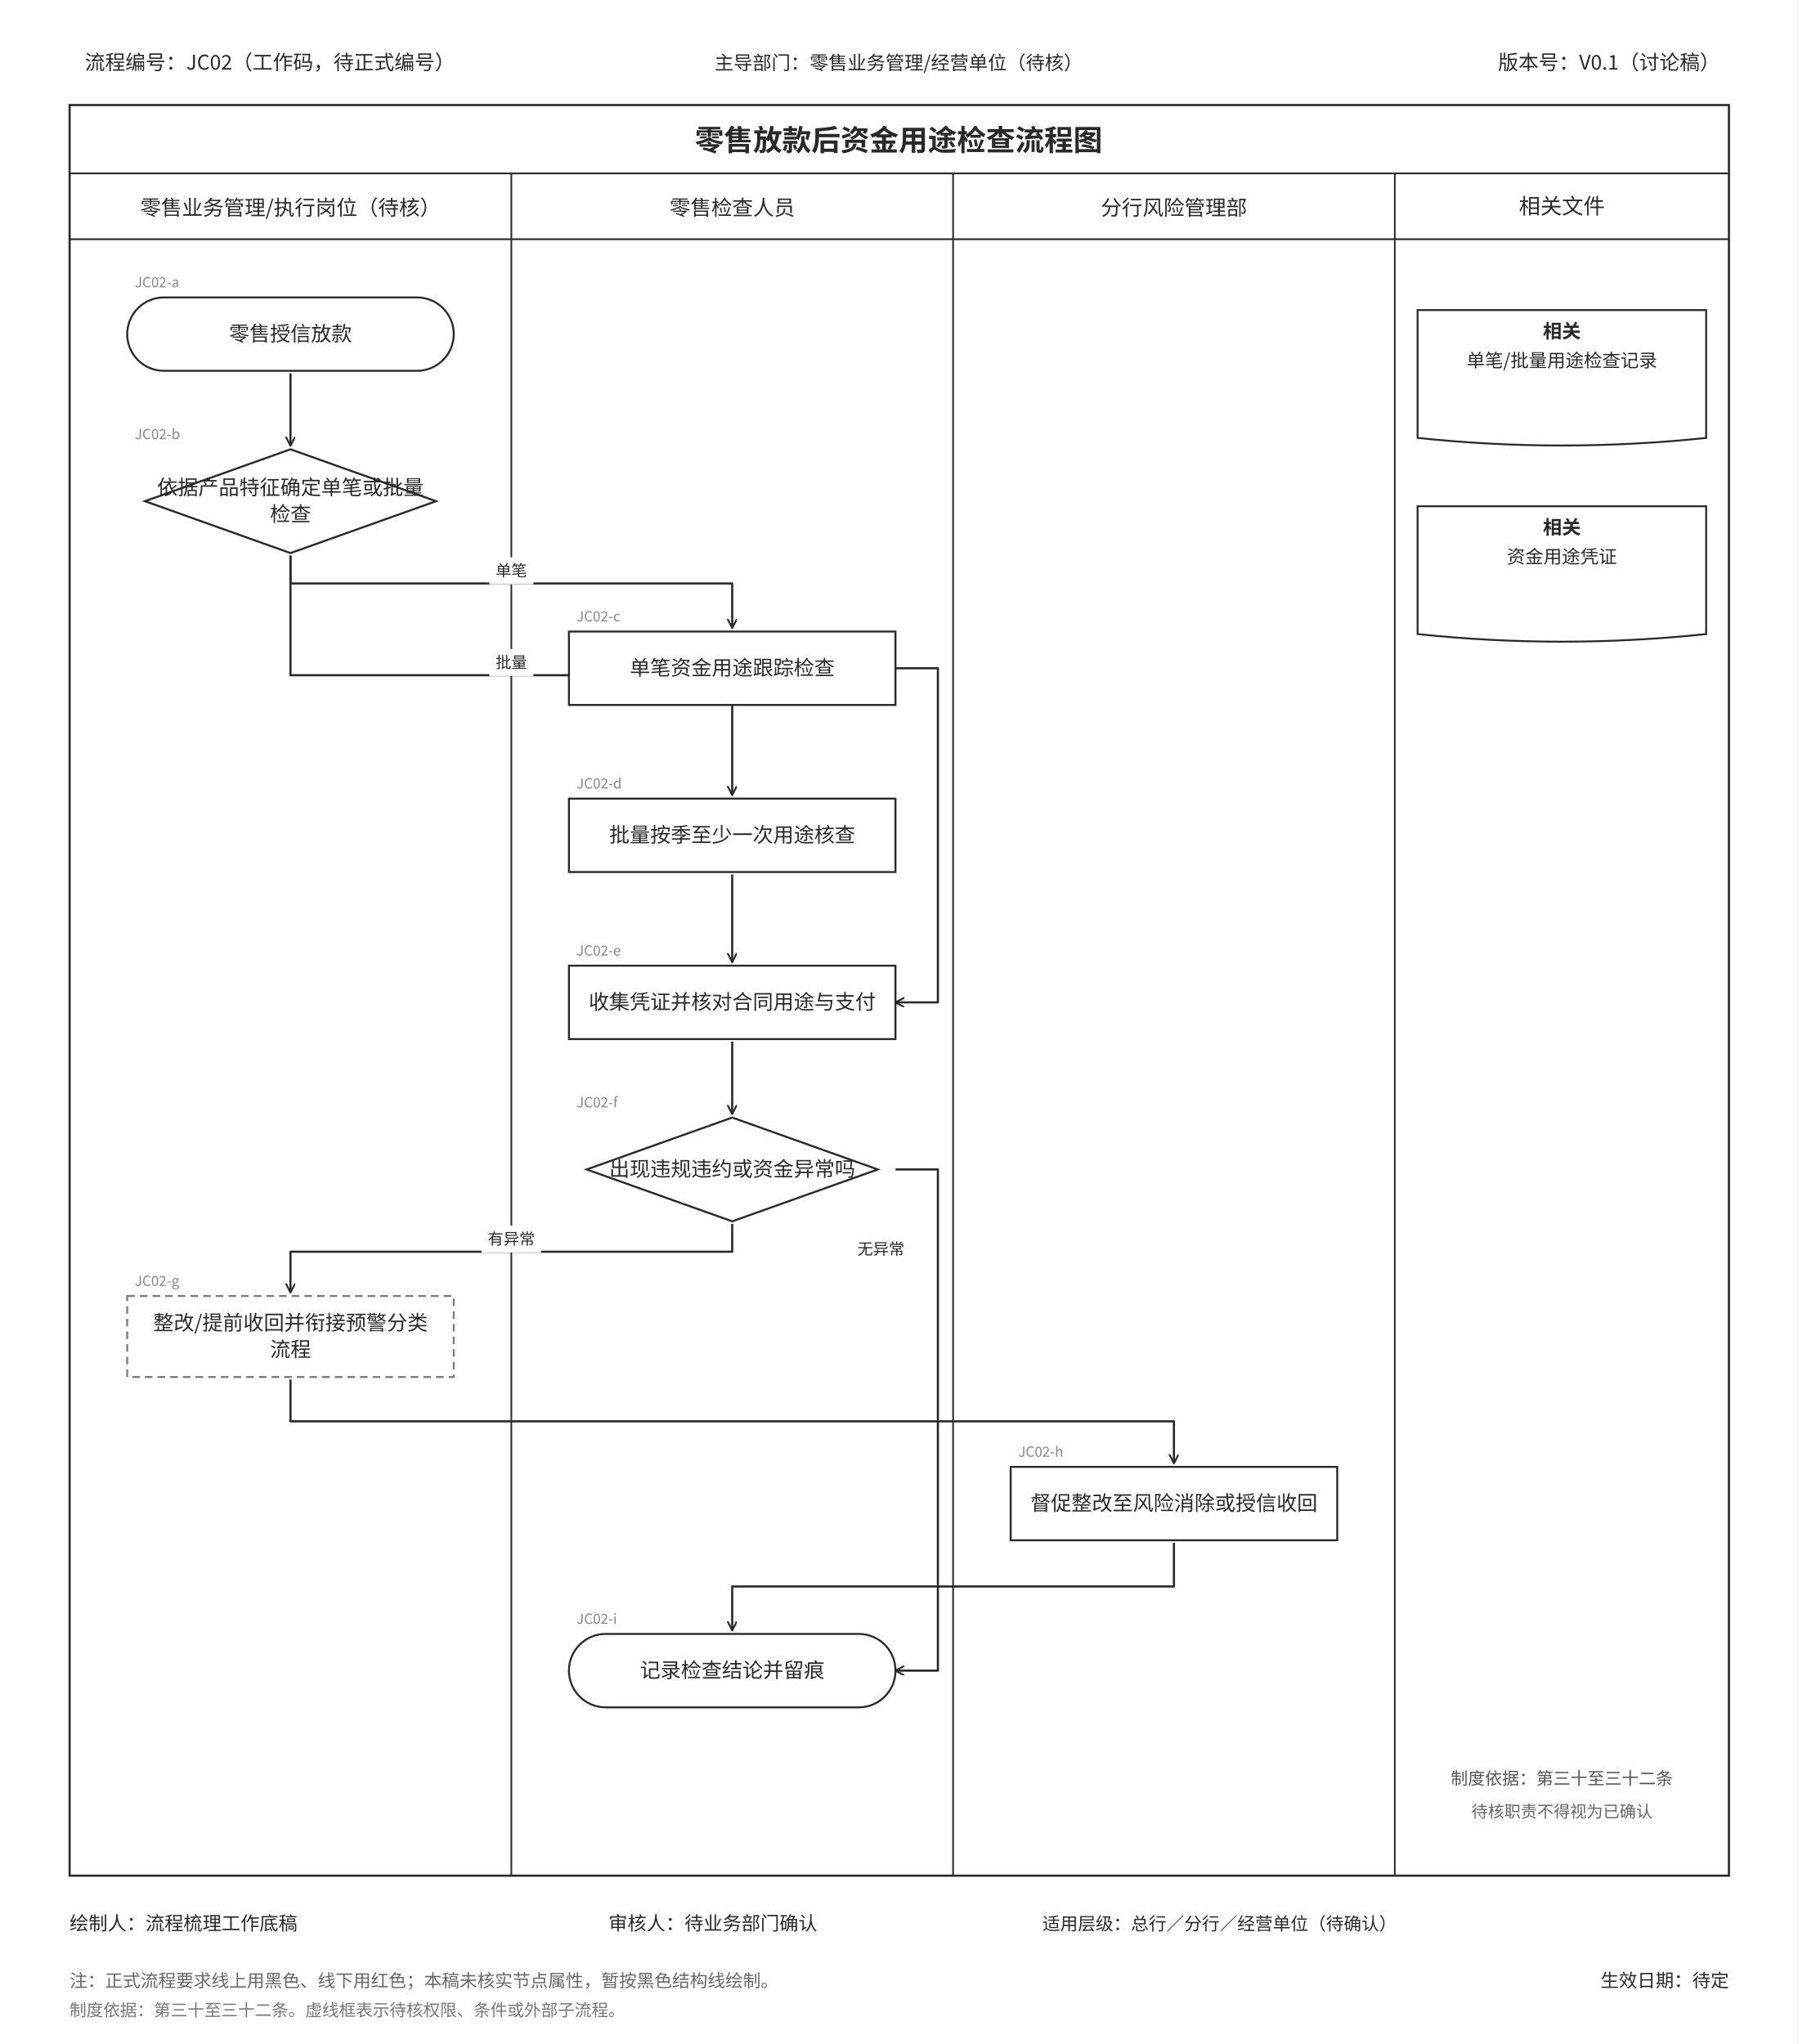
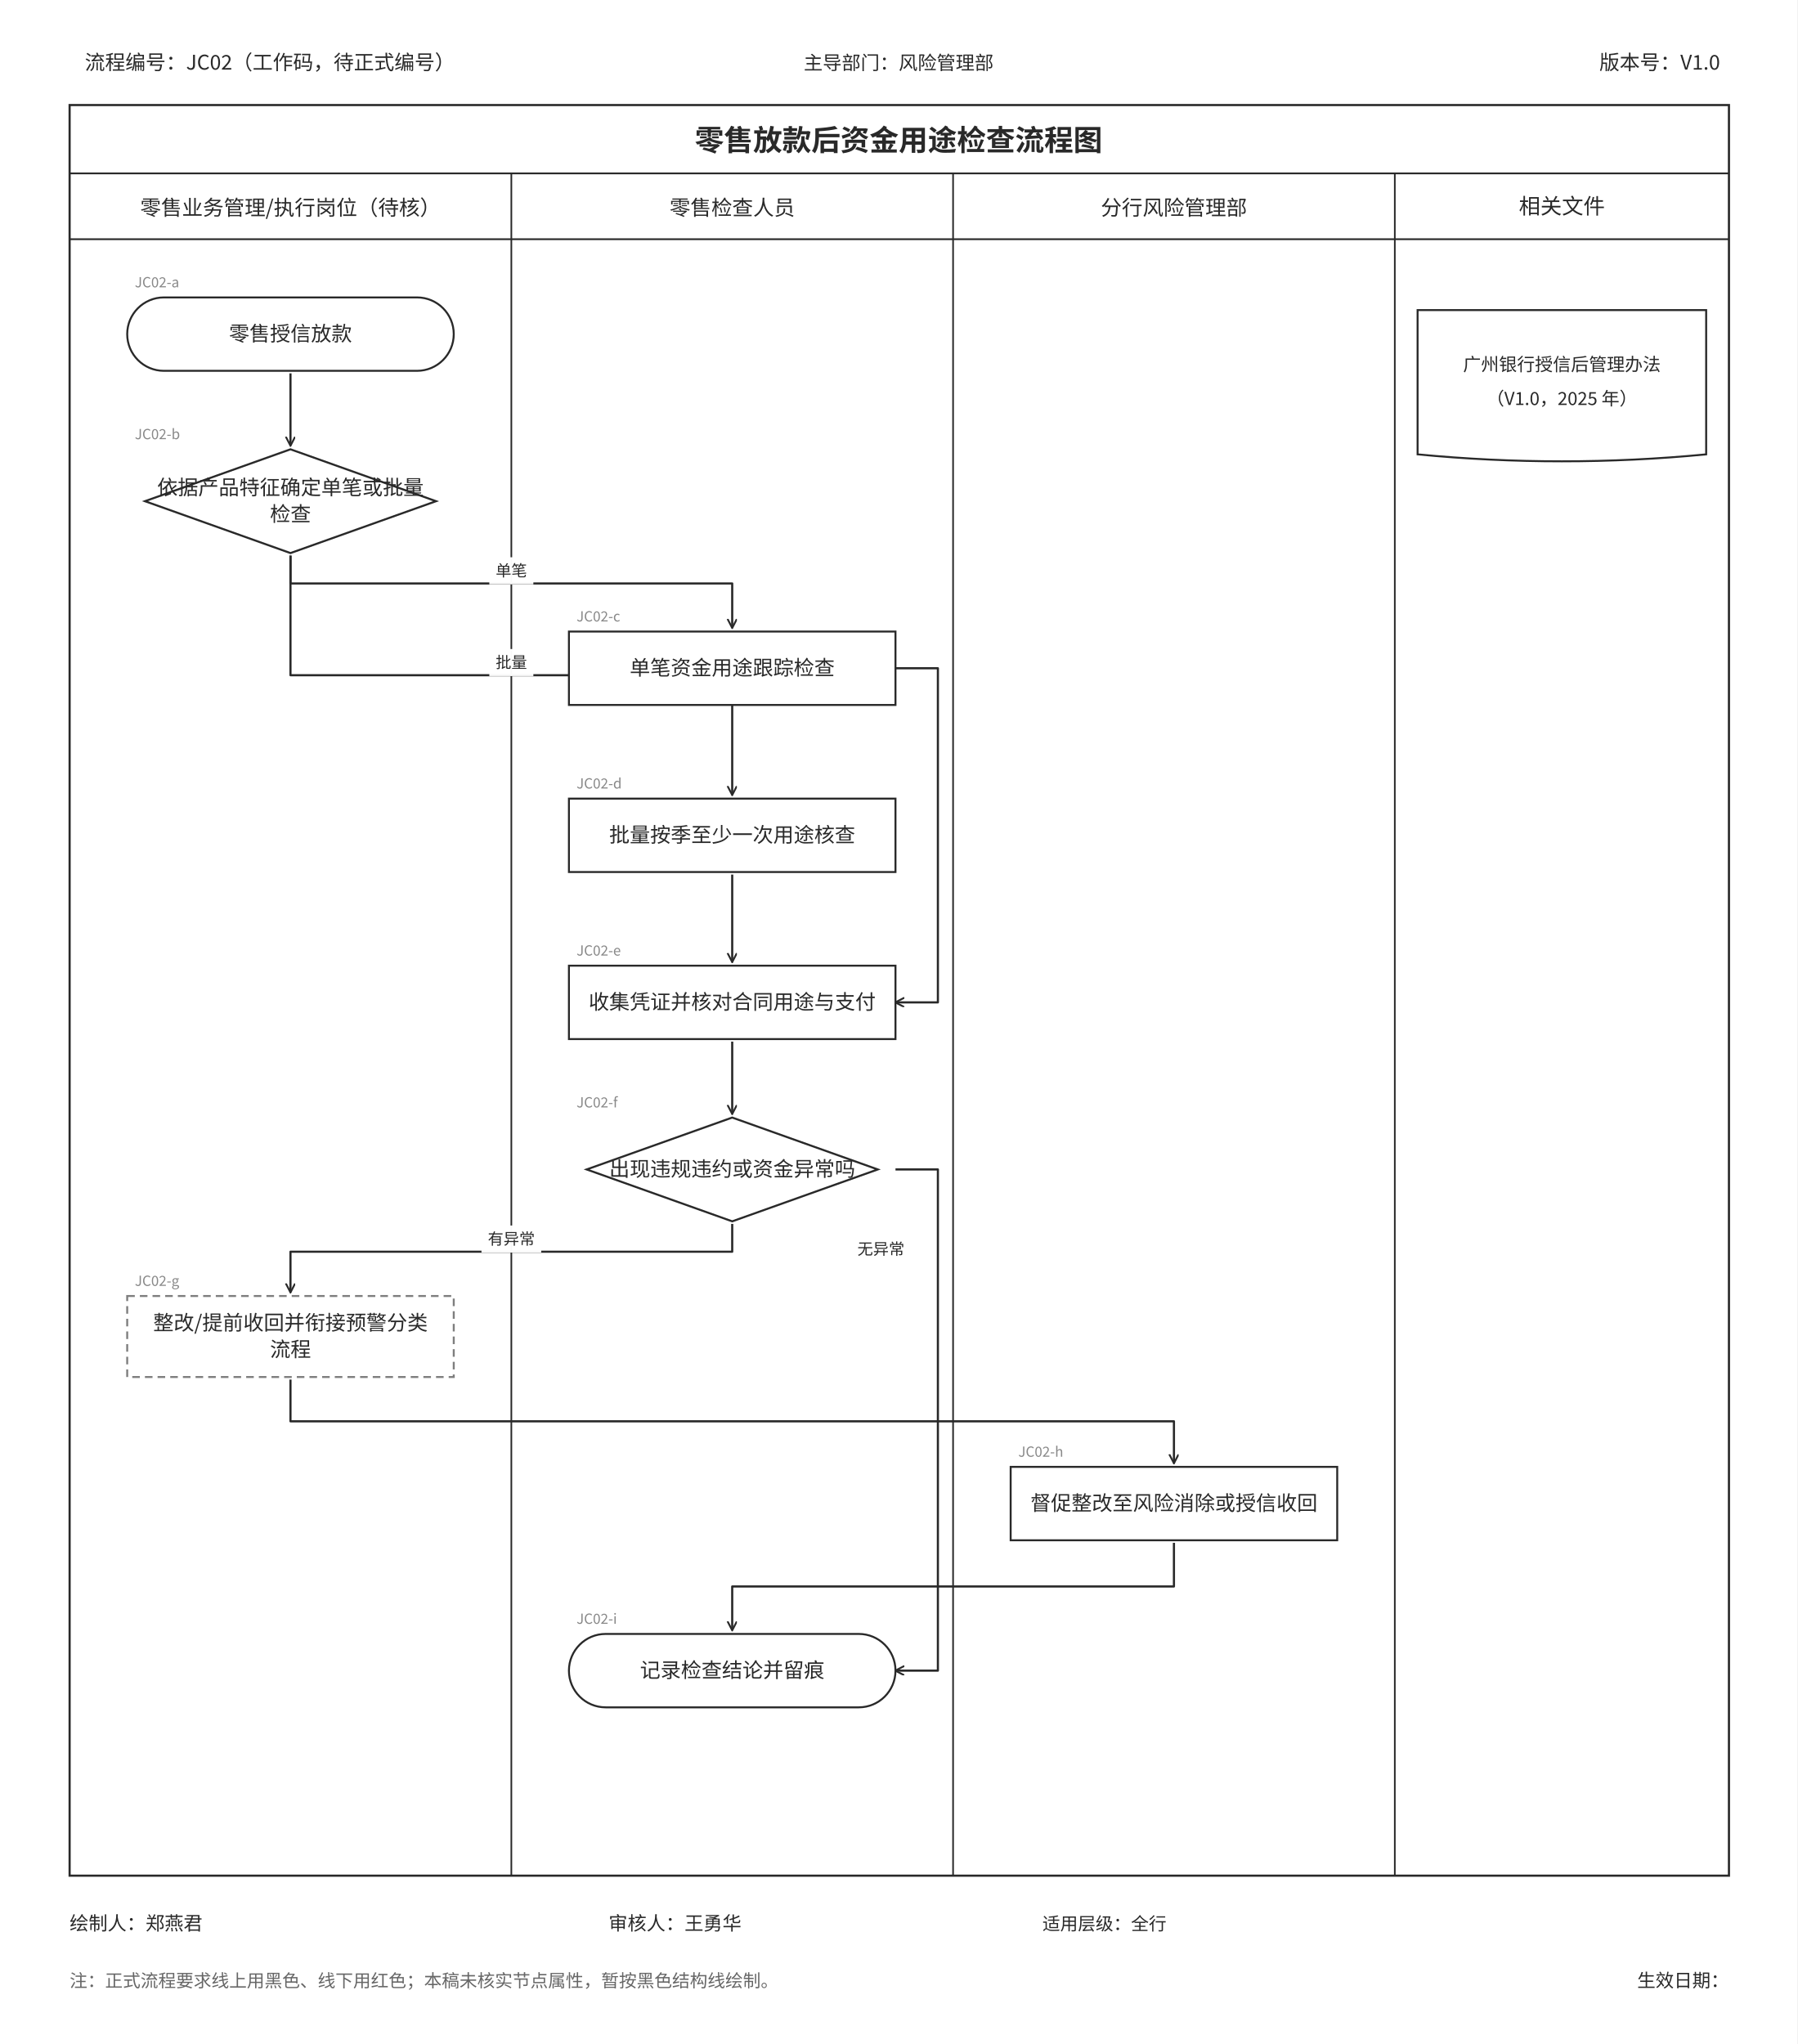
<svg xmlns="http://www.w3.org/2000/svg" width="1420" height="1615" viewBox="0 0 1420 1615">
  <defs>
    <marker id="arr" markerWidth="8" markerHeight="8" refX="7" refY="3.7" orient="auto" markerUnits="userSpaceOnUse">
      <path d="M0 0 L7.2 3.7 L0 7.4" stroke="#292929" stroke-width="1.45" fill="none" />
    </marker>
  </defs>
  <rect width="1420" height="1615" fill="white" />
  <text x="67.0" y="55.0" font-family="Noto Sans CJK SC,Microsoft YaHei,sans-serif" font-size="16" font-weight="400" fill="#292929" text-anchor="start">流程编号：JC02（工作码，待正式编号）</text>
-   <text x="710.0" y="55.0" font-family="Noto Sans CJK SC,Microsoft YaHei,sans-serif" font-size="15" font-weight="400" fill="#292929" text-anchor="middle">主导部门：零售业务管理/经营单位（待核）</text>
-   <text x="1359.0" y="55.0" font-family="Noto Sans CJK SC,Microsoft YaHei,sans-serif" font-size="16" font-weight="400" fill="#292929" text-anchor="end">版本号：V0.1（讨论稿）</text>
+   <text x="710.0" y="55.0" font-family="Noto Sans CJK SC,Microsoft YaHei,sans-serif" font-size="15" font-weight="400" fill="#292929" text-anchor="middle">主导部门：风险管理部</text>
+   <text x="1359.0" y="55.0" font-family="Noto Sans CJK SC,Microsoft YaHei,sans-serif" font-size="16" font-weight="400" fill="#292929" text-anchor="end">版本号：V1.0</text>
  <rect x="55" y="83" width="1311" height="1399" fill="white" stroke="#292929" stroke-width="1.7" />
  <path d="M 55 137 H 1366 M 55 189 H 1366" stroke="#292929" stroke-width="1.4" fill="none" />
  <text x="710.0" y="119.0" font-family="Noto Sans CJK SC,Microsoft YaHei,sans-serif" font-size="23" font-weight="600" fill="#292929" text-anchor="middle">零售放款后资金用途检查流程图</text>
  <text x="229.5" y="170.0" font-family="Noto Sans CJK SC,Microsoft YaHei,sans-serif" font-size="16.5" font-weight="400" fill="#292929" text-anchor="middle">零售业务管理/执行岗位（待核）</text>
  <line x1="404" y1="137" x2="404" y2="1482" stroke="#292929" stroke-width="1.3" />
  <text x="578.5" y="170.0" font-family="Noto Sans CJK SC,Microsoft YaHei,sans-serif" font-size="16.5" font-weight="400" fill="#292929" text-anchor="middle">零售检查人员</text>
  <line x1="753" y1="137" x2="753" y2="1482" stroke="#292929" stroke-width="1.3" />
  <text x="927.5" y="170.0" font-family="Noto Sans CJK SC,Microsoft YaHei,sans-serif" font-size="16.5" font-weight="400" fill="#292929" text-anchor="middle">分行风险管理部</text>
  <line x1="1102" y1="137" x2="1102" y2="1482" stroke="#292929" stroke-width="1.3" />
  <text x="1234.0" y="169.0" font-family="Noto Sans CJK SC,Microsoft YaHei,sans-serif" font-size="17" font-weight="400" fill="#292929" text-anchor="middle">相关文件</text>
-   <path d="M 1120 245 L 1348 245 L 1348 346 Q 1234 358 1120 346 Z" fill="white" stroke="#292929" stroke-width="1.5" />
-   <text x="1234.0" y="267.0" font-family="Noto Sans CJK SC,Microsoft YaHei,sans-serif" font-size="15" font-weight="600" fill="#292929" text-anchor="middle">相关</text>
-   <text x="1234.0" y="290.0" font-family="Noto Sans CJK SC,Microsoft YaHei,sans-serif" font-size="14.5" font-weight="400" fill="#292929" text-anchor="middle">单笔/批量用途检查记录</text>
-   <path d="M 1120 400 L 1348 400 L 1348 501 Q 1234 513 1120 501 Z" fill="white" stroke="#292929" stroke-width="1.5" />
-   <text x="1234.0" y="422.0" font-family="Noto Sans CJK SC,Microsoft YaHei,sans-serif" font-size="15" font-weight="600" fill="#292929" text-anchor="middle">相关</text>
-   <text x="1234.0" y="445.0" font-family="Noto Sans CJK SC,Microsoft YaHei,sans-serif" font-size="14.5" font-weight="400" fill="#292929" text-anchor="middle">资金用途凭证</text>
+   <path d="M 1120.0 245.0 L 1348.0 245.0 L 1348.0 359.0 Q 1234.0 370.0 1120.0 359.0 Z" fill="white" stroke="#292929" stroke-width="1.55" />
+   <text x="1234.0" y="293.0" font-family="Noto Sans CJK SC,Microsoft YaHei,sans-serif" font-size="14.2" font-weight="400" fill="#292929" text-anchor="middle">广州银行授信后管理办法</text>
+   <text x="1234.0" y="320.0" font-family="Noto Sans CJK SC,Microsoft YaHei,sans-serif" font-size="14.2" font-weight="400" fill="#292929" text-anchor="middle">（V1.0，2025 年）</text>
  <path d="M 229.5 295 V 352" fill="none" stroke="#292929" stroke-width="1.7" stroke-linejoin="round" marker-end="url(#arr)" />
  <path d="M 229.5 439 V 461 H 578.5 V 496" fill="none" stroke="#292929" stroke-width="1.7" stroke-linejoin="round" marker-end="url(#arr)" />
  <path d="M 229.5 439 V 533.5 H 578.5 V 628" fill="none" stroke="#292929" stroke-width="1.7" stroke-linejoin="round" marker-end="url(#arr)" />
  <path d="M 707.5 528 H 741 V 792 H 707.5" fill="none" stroke="#292929" stroke-width="1.7" stroke-linejoin="round" marker-end="url(#arr)" />
  <path d="M 578.5 691 V 760" fill="none" stroke="#292929" stroke-width="1.7" stroke-linejoin="round" marker-end="url(#arr)" />
  <path d="M 578.5 823 V 880" fill="none" stroke="#292929" stroke-width="1.7" stroke-linejoin="round" marker-end="url(#arr)" />
  <path d="M 707.5 924 H 741 V 1320 H 707.5" fill="none" stroke="#292929" stroke-width="1.7" stroke-linejoin="round" marker-end="url(#arr)" />
  <path d="M 578.5 967 V 989 H 229.5 V 1021" fill="none" stroke="#292929" stroke-width="1.7" stroke-linejoin="round" marker-end="url(#arr)" />
  <path d="M 229.5 1090 V 1123 H 927.5 V 1156" fill="none" stroke="#292929" stroke-width="1.7" stroke-linejoin="round" marker-end="url(#arr)" />
  <path d="M 927.5 1219 V 1253.5 H 578.5 V 1288" fill="none" stroke="#292929" stroke-width="1.7" stroke-linejoin="round" marker-end="url(#arr)" />
  <rect x="386.6" y="440.3" width="34.8" height="21.4" fill="white" opacity=".97" />
  <text x="404.0" y="455.3" font-family="Noto Sans CJK SC,Microsoft YaHei,sans-serif" font-size="12.4" font-weight="400" fill="#292929" text-anchor="middle">单笔</text>
  <rect x="386.6" y="512.8" width="34.8" height="21.4" fill="white" opacity=".97" />
  <text x="404.0" y="527.8" font-family="Noto Sans CJK SC,Microsoft YaHei,sans-serif" font-size="12.4" font-weight="400" fill="#292929" text-anchor="middle">批量</text>
  <rect x="672.4" y="976.3" width="47.2" height="21.4" fill="white" opacity=".97" />
  <text x="696.0" y="991.3" font-family="Noto Sans CJK SC,Microsoft YaHei,sans-serif" font-size="12.4" font-weight="400" fill="#292929" text-anchor="middle">无异常</text>
  <rect x="380.4" y="968.3" width="47.2" height="21.4" fill="white" opacity=".97" />
  <text x="404.0" y="983.3" font-family="Noto Sans CJK SC,Microsoft YaHei,sans-serif" font-size="12.4" font-weight="400" fill="#292929" text-anchor="middle">有异常</text>
  <rect x="100.5" y="235" width="258" height="58" rx="29" fill="white" stroke="#292929" stroke-width="1.55" />
  <text x="229.5" y="269.4" font-family="Noto Sans CJK SC,Microsoft YaHei,sans-serif" font-size="16.2" font-weight="400" fill="#292929" text-anchor="middle">零售授信放款</text>
  <text x="106.5" y="227.0" font-family="Noto Sans CJK SC,Microsoft YaHei,sans-serif" font-size="11" font-weight="400" fill="#888" text-anchor="start">JC02-a</text>
  <path d="M 229.5 355 L 344.5 396 L 229.5 437 L 114.5 396 Z" fill="white" stroke="#292929" stroke-width="1.6" />
  <text x="229.5" y="390.9" font-family="Noto Sans CJK SC,Microsoft YaHei,sans-serif" font-size="16.2" font-weight="400" fill="#292929" text-anchor="middle">依据产品特征确定单笔或批量</text>
  <text x="229.5" y="411.9" font-family="Noto Sans CJK SC,Microsoft YaHei,sans-serif" font-size="16.2" font-weight="400" fill="#292929" text-anchor="middle">检查</text>
  <text x="106.5" y="347.0" font-family="Noto Sans CJK SC,Microsoft YaHei,sans-serif" font-size="11" font-weight="400" fill="#888" text-anchor="start">JC02-b</text>
  <rect x="100.5" y="1024" width="258" height="64" rx="0" fill="white" stroke="#7e7e7e" stroke-width="1.55" stroke-dasharray="6 4" />
  <text x="229.5" y="1050.9" font-family="Noto Sans CJK SC,Microsoft YaHei,sans-serif" font-size="16.2" font-weight="400" fill="#292929" text-anchor="middle">整改/提前收回并衔接预警分类</text>
  <text x="229.5" y="1071.9" font-family="Noto Sans CJK SC,Microsoft YaHei,sans-serif" font-size="16.2" font-weight="400" fill="#292929" text-anchor="middle">流程</text>
  <text x="106.5" y="1016.0" font-family="Noto Sans CJK SC,Microsoft YaHei,sans-serif" font-size="11" font-weight="400" fill="#888" text-anchor="start">JC02-g</text>
  <rect x="449.5" y="499" width="258" height="58" rx="0" fill="white" stroke="#292929" stroke-width="1.55" />
  <text x="578.5" y="533.4" font-family="Noto Sans CJK SC,Microsoft YaHei,sans-serif" font-size="16.2" font-weight="400" fill="#292929" text-anchor="middle">单笔资金用途跟踪检查</text>
  <text x="455.5" y="491.0" font-family="Noto Sans CJK SC,Microsoft YaHei,sans-serif" font-size="11" font-weight="400" fill="#888" text-anchor="start">JC02-c</text>
  <rect x="449.5" y="631" width="258" height="58" rx="0" fill="white" stroke="#292929" stroke-width="1.55" />
  <text x="578.5" y="665.4" font-family="Noto Sans CJK SC,Microsoft YaHei,sans-serif" font-size="16.2" font-weight="400" fill="#292929" text-anchor="middle">批量按季至少一次用途核查</text>
  <text x="455.5" y="623.0" font-family="Noto Sans CJK SC,Microsoft YaHei,sans-serif" font-size="11" font-weight="400" fill="#888" text-anchor="start">JC02-d</text>
  <rect x="449.5" y="763" width="258" height="58" rx="0" fill="white" stroke="#292929" stroke-width="1.55" />
  <text x="578.5" y="797.4" font-family="Noto Sans CJK SC,Microsoft YaHei,sans-serif" font-size="16.2" font-weight="400" fill="#292929" text-anchor="middle">收集凭证并核对合同用途与支付</text>
  <text x="455.5" y="755.0" font-family="Noto Sans CJK SC,Microsoft YaHei,sans-serif" font-size="11" font-weight="400" fill="#888" text-anchor="start">JC02-e</text>
  <path d="M 578.5 883 L 693.5 924 L 578.5 965 L 463.5 924 Z" fill="white" stroke="#292929" stroke-width="1.6" />
  <text x="578.5" y="929.4" font-family="Noto Sans CJK SC,Microsoft YaHei,sans-serif" font-size="16.2" font-weight="400" fill="#292929" text-anchor="middle">出现违规违约或资金异常吗</text>
  <text x="455.5" y="875.0" font-family="Noto Sans CJK SC,Microsoft YaHei,sans-serif" font-size="11" font-weight="400" fill="#888" text-anchor="start">JC02-f</text>
  <rect x="449.5" y="1291" width="258" height="58" rx="29" fill="white" stroke="#292929" stroke-width="1.55" />
  <text x="578.5" y="1325.4" font-family="Noto Sans CJK SC,Microsoft YaHei,sans-serif" font-size="16.2" font-weight="400" fill="#292929" text-anchor="middle">记录检查结论并留痕</text>
  <text x="455.5" y="1283.0" font-family="Noto Sans CJK SC,Microsoft YaHei,sans-serif" font-size="11" font-weight="400" fill="#888" text-anchor="start">JC02-i</text>
  <rect x="798.5" y="1159" width="258" height="58" rx="0" fill="white" stroke="#292929" stroke-width="1.55" />
  <text x="927.5" y="1193.4" font-family="Noto Sans CJK SC,Microsoft YaHei,sans-serif" font-size="16.2" font-weight="400" fill="#292929" text-anchor="middle">督促整改至风险消除或授信收回</text>
  <text x="804.5" y="1151.0" font-family="Noto Sans CJK SC,Microsoft YaHei,sans-serif" font-size="11" font-weight="400" fill="#888" text-anchor="start">JC02-h</text>
-   <text x="1234.0" y="1410.0" font-family="Noto Sans CJK SC,Microsoft YaHei,sans-serif" font-size="13.5" font-weight="400" fill="#555" text-anchor="middle">制度依据：第三十至三十二条</text>
-   <text x="1234.0" y="1436.0" font-family="Noto Sans CJK SC,Microsoft YaHei,sans-serif" font-size="13" font-weight="400" fill="#666" text-anchor="middle">待核职责不得视为已确认</text>
-   <text x="55.0" y="1525.0" font-family="Noto Sans CJK SC,Microsoft YaHei,sans-serif" font-size="15" font-weight="400" fill="#292929" text-anchor="start">绘制人：流程梳理工作底稿</text>
-   <text x="480.8" y="1525.0" font-family="Noto Sans CJK SC,Microsoft YaHei,sans-serif" font-size="15" font-weight="400" fill="#292929" text-anchor="start">审核人：待业务部门确认</text>
-   <text x="823.6" y="1525.0" font-family="Noto Sans CJK SC,Microsoft YaHei,sans-serif" font-size="14" font-weight="400" fill="#292929" text-anchor="start">适用层级：总行／分行／经营单位（待确认）</text>
+   <text x="55.0" y="1525.0" font-family="Noto Sans CJK SC,Microsoft YaHei,sans-serif" font-size="15" font-weight="400" fill="#292929" text-anchor="start">绘制人：郑燕君</text>
+   <text x="480.8" y="1525.0" font-family="Noto Sans CJK SC,Microsoft YaHei,sans-serif" font-size="15" font-weight="400" fill="#292929" text-anchor="start">审核人：王勇华</text>
+   <text x="823.6" y="1525.0" font-family="Noto Sans CJK SC,Microsoft YaHei,sans-serif" font-size="14" font-weight="400" fill="#292929" text-anchor="start">适用层级：全行</text>
  <text x="55.0" y="1570.0" font-family="Noto Sans CJK SC,Microsoft YaHei,sans-serif" font-size="14" font-weight="400" fill="#666" text-anchor="start">注：正式流程要求线上用黑色、线下用红色；本稿未核实节点属性，暂按黑色结构线绘制。</text>
-   <text x="1366.0" y="1570.0" font-family="Noto Sans CJK SC,Microsoft YaHei,sans-serif" font-size="14.5" font-weight="400" fill="#292929" text-anchor="end">生效日期：待定</text>
-   <text x="55.0" y="1593.0" font-family="Noto Sans CJK SC,Microsoft YaHei,sans-serif" font-size="13.3" font-weight="400" fill="#777" text-anchor="start">制度依据：第三十至三十二条。虚线框表示待核权限、条件或外部子流程。</text>
+   <text x="1366.0" y="1570.0" font-family="Noto Sans CJK SC,Microsoft YaHei,sans-serif" font-size="14.5" font-weight="400" fill="#292929" text-anchor="end">生效日期：</text>
</svg>
